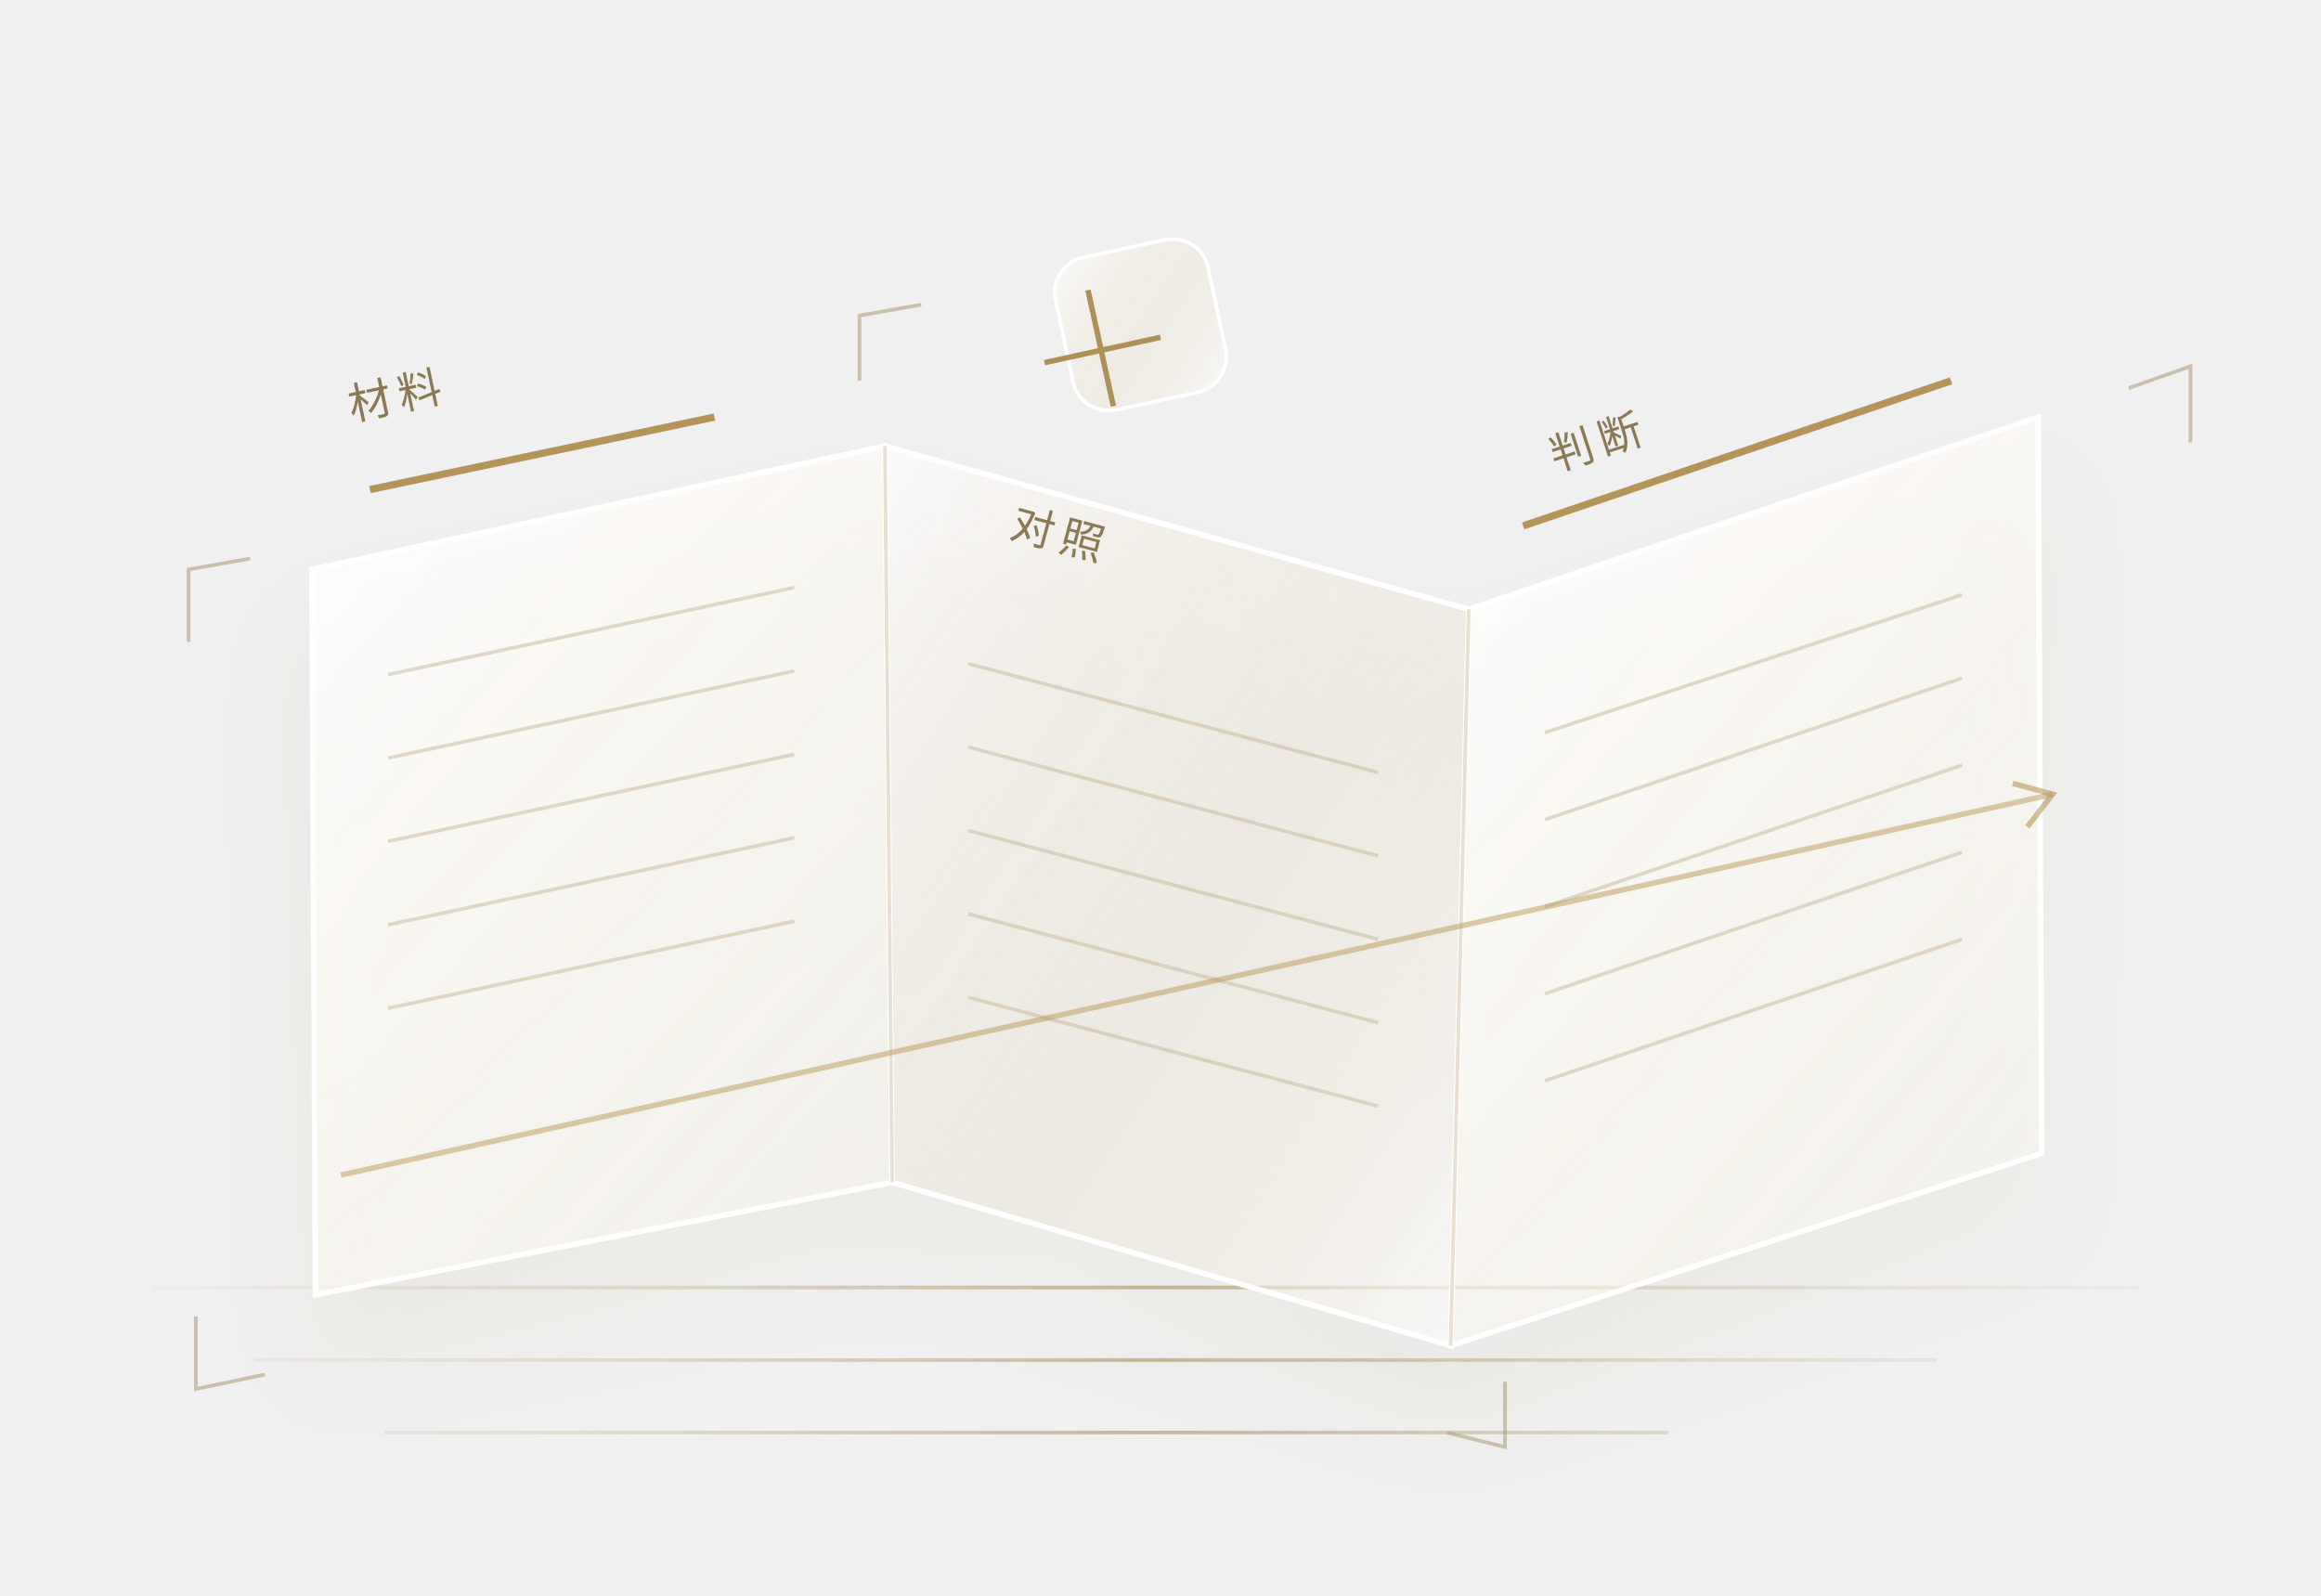
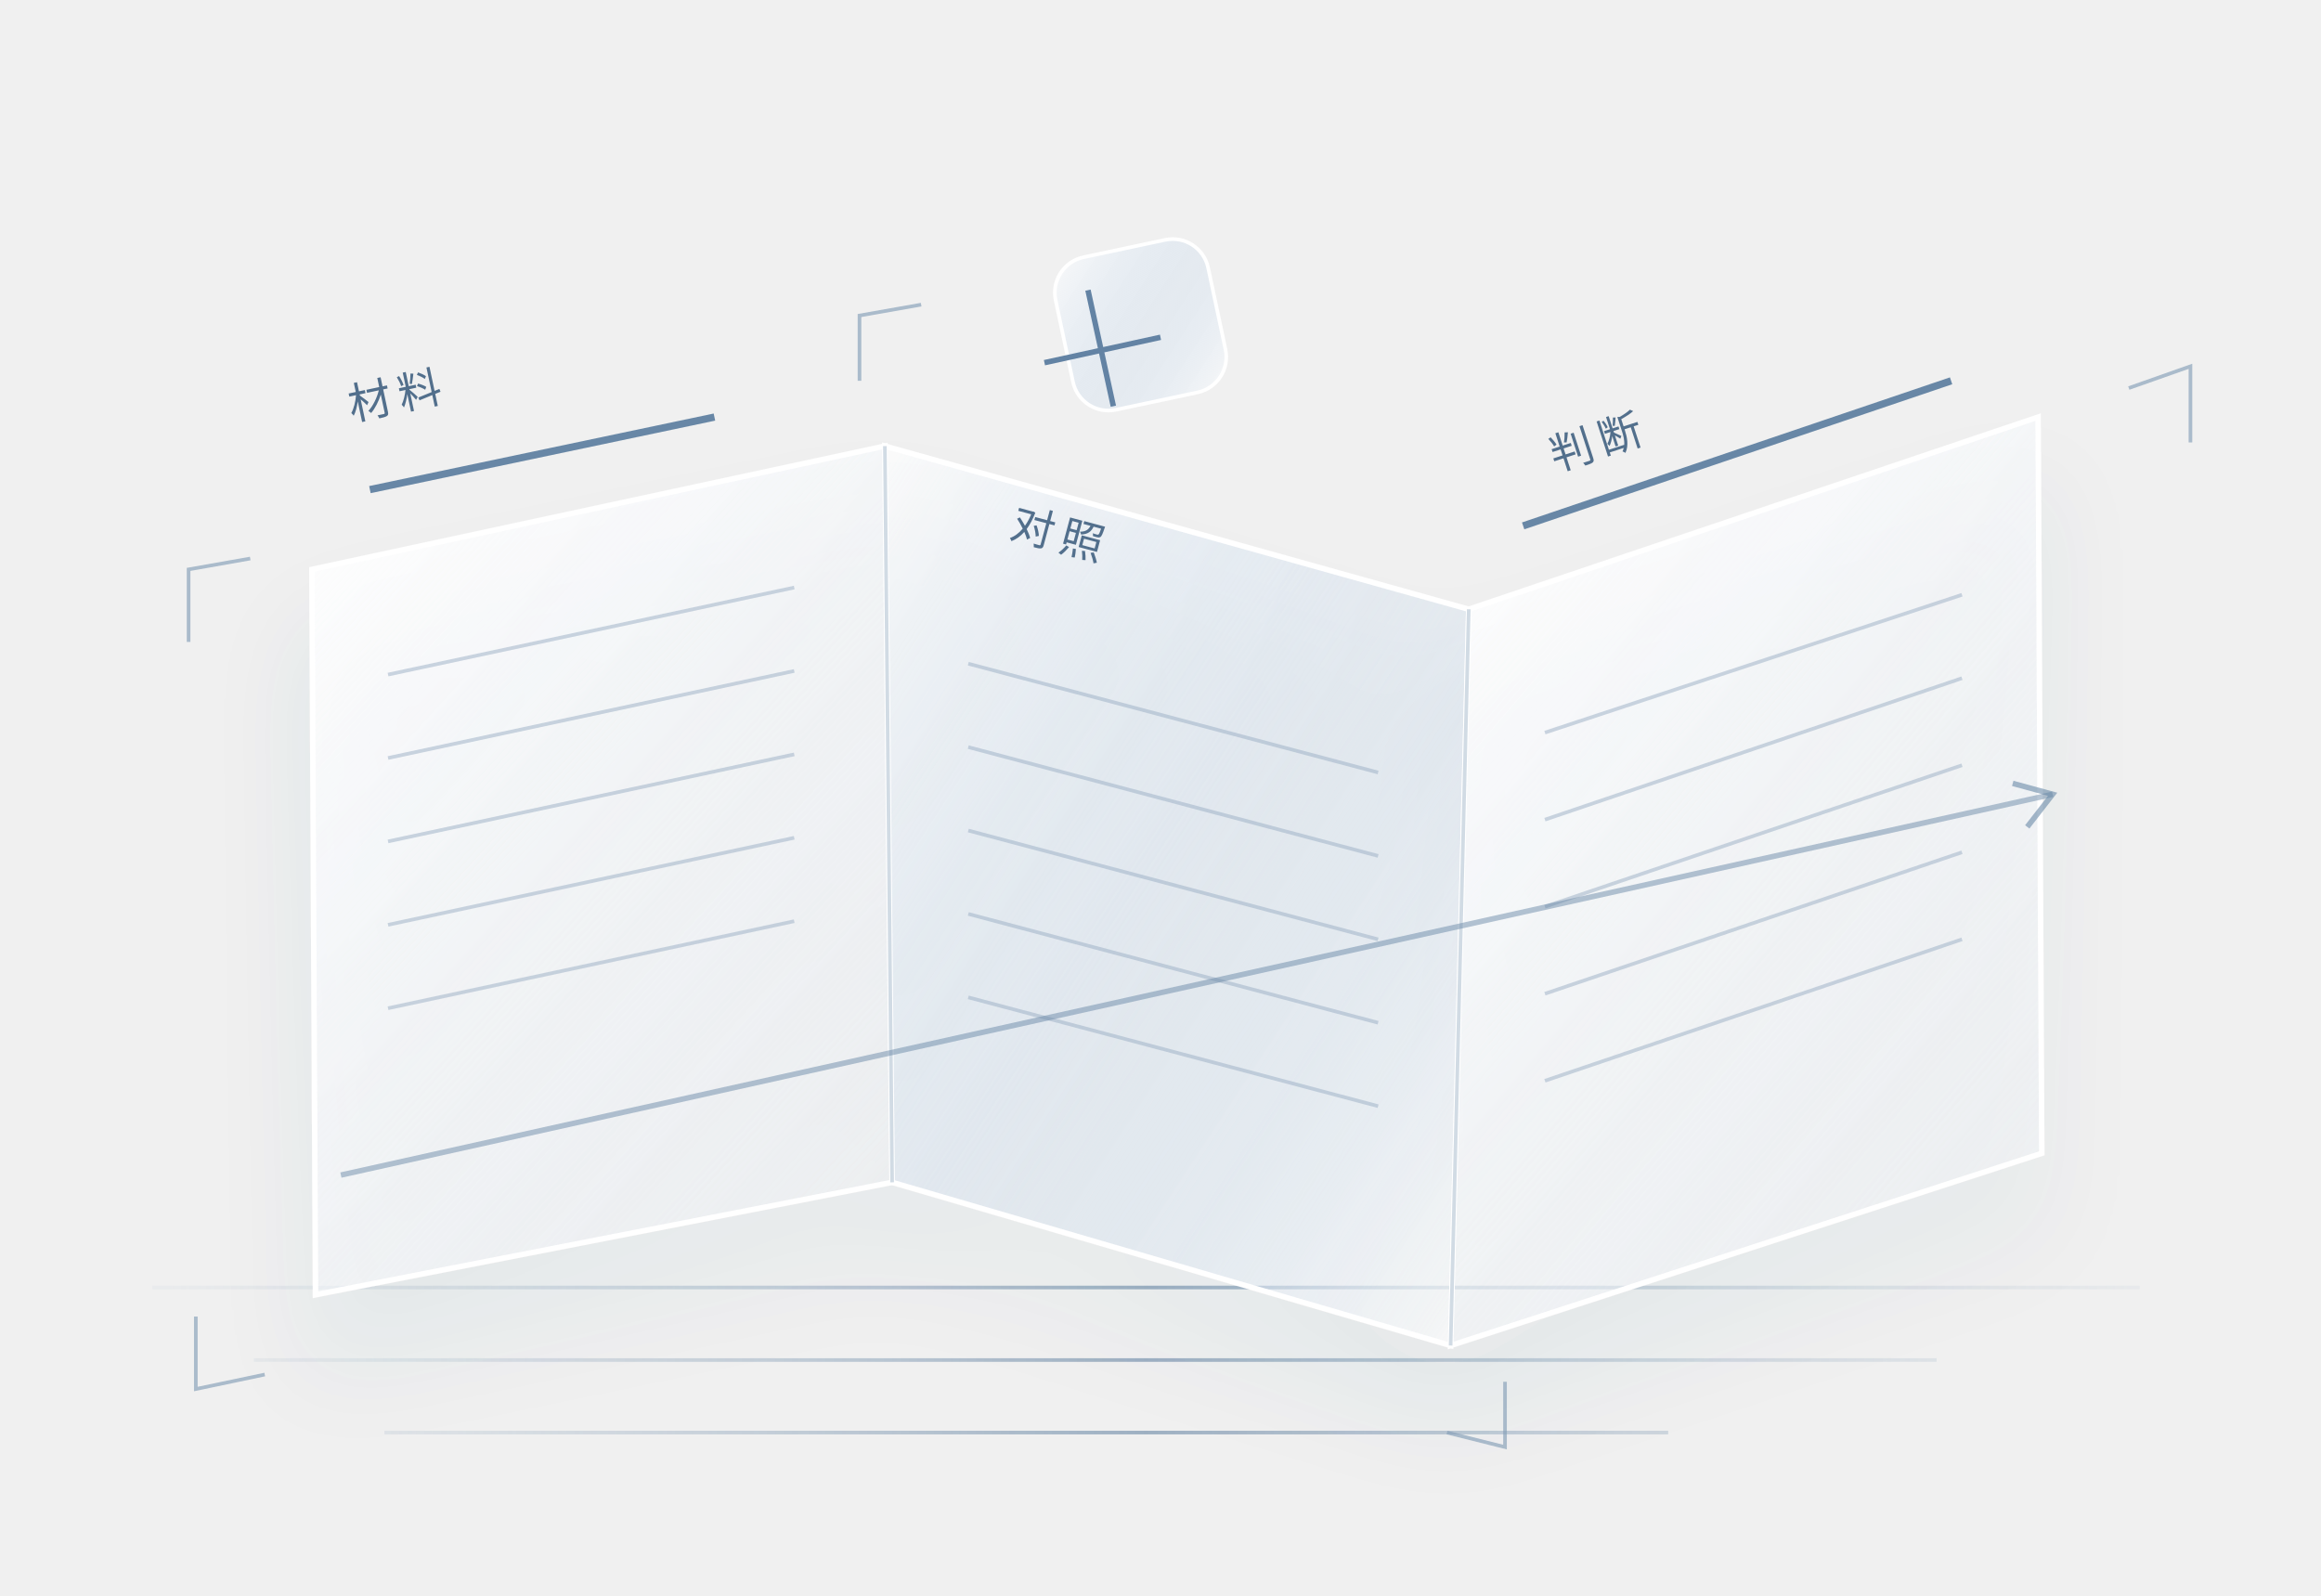
<svg xmlns="http://www.w3.org/2000/svg" viewBox="0 0 640 440" fill="none">
  <defs>
    <linearGradient id="paper" x1=".1" y1="0" x2=".85" y2="1">
      <stop stop-color="#ffffff" stop-opacity=".92" />
-       <stop offset="1" stop-color="#fff9e8" stop-opacity=".25" />
+       <stop offset="1" stop-color="#edf3fa" stop-opacity=".25" />
    </linearGradient>
    <linearGradient id="glass" x1="0" y1="0" x2="1" y2="1">
      <stop stop-color="#ffffff" stop-opacity=".7" />
-       <stop offset=".55" stop-color="#ebdfc6" stop-opacity=".25" />
+       <stop offset=".55" stop-color="#c2d8ef" stop-opacity=".25" />
      <stop offset="1" stop-color="#ffffff" stop-opacity=".64" />
    </linearGradient>
    <linearGradient id="edge">
-       <stop stop-color="#d3c4a4" stop-opacity=".1" />
-       <stop offset=".5" stop-color="#a28b58" stop-opacity=".56" />
-       <stop offset="1" stop-color="#d3c4a4" stop-opacity=".13" />
+       <stop stop-color="#aabccd" stop-opacity=".1" />
+       <stop offset=".5" stop-color="#5c7d9e" stop-opacity=".56" />
+       <stop offset="1" stop-color="#aabccd" stop-opacity=".13" />
    </linearGradient>
    <filter id="shadow" x="-30%" y="-30%" width="160%" height="190%">
-       <feDropShadow dx="0" dy="20" stdDeviation="13" flood-color="#716444" flood-opacity=".1" />
+       <feDropShadow dx="0" dy="20" stdDeviation="13" flood-color="#345a81" flood-opacity=".1" />
    </filter>
  </defs>
  <path d="M42 355h548M70 375h464M106 395h354" stroke="url(#edge)" />
  <g filter="url(#shadow)">
-     <path d="m86 157 158-34 2 203-159 31Z" fill="url(#paper)" stroke="#fff" stroke-width="1.5" />
-     <path d="m244 123 161 45-5 203-154-45Z" fill="url(#glass)" stroke="#fff" stroke-width="1.5" />
-     <path d="m405 168 157-53 1 203-163 53Z" fill="url(#paper)" stroke="#fff" stroke-width="1.5" />
+     <path d="m86 157 158-34 2 203-159 31Z" fill="url(#paper)" stroke="#ffffff" stroke-width="1.5" />
+     <path d="m244 123 161 45-5 203-154-45Z" fill="url(#glass)" stroke="#ffffff" stroke-width="1.5" />
+     <path d="m405 168 157-53 1 203-163 53Z" fill="url(#paper)" stroke="#ffffff" stroke-width="1.5" />
  </g>
-   <path d="m244 123 2 203m159-158-5 203" stroke="#b9a477" stroke-opacity=".35" />
-   <g stroke="#c6b998" stroke-opacity=".5">
+   <path d="m244 123 2 203m159-158-5 203" stroke="#7d98b3" stroke-opacity=".35" />
+   <g stroke="#9aafc4" stroke-opacity=".5">
    <path d="m107 186 112-24m-112 47 112-24m-112 47 112-24m-112 47 112-24m-112 47 112-24" />
    <path d="m267 183 113 30m-113-7 113 30m-113-7 113 30m-113-7 113 30m-113-7 113 30" />
    <path d="m426 202 115-38m-115 62 115-39m-115 63 115-39m-115 63 115-39m-115 63 115-39" />
  </g>
-   <path d="m102 135 95-20m223 30 118-40" stroke="#b59459" stroke-width="2" />
-   <path d="m69 154-17 3v20m185-72v-18l17-3m333 23 17-6v21m-189 259v18l-16-4m-326-16-19 4v-20" stroke="#b5a887" stroke-opacity=".65" />
-   <g font-family="system-ui,sans-serif" font-size="12" fill="#8a7954" letter-spacing="2">
+   <path d="m102 135 95-20m223 30 118-40" stroke="#6887a6" stroke-width="2" />
+   <path d="m69 154-17 3v20m185-72v-18l17-3m333 23 17-6v21m-189 259v18l-16-4m-326-16-19 4v-20" stroke="#859eb7" stroke-opacity=".65" />
+   <g font-family="system-ui,sans-serif" font-size="12" fill="#526f8c" letter-spacing="2">
    <text x="97" y="116" transform="rotate(-12 97 116)">材料</text>
    <text x="278" y="148" transform="rotate(15 278 148)">对照</text>
    <text x="429" y="130" transform="rotate(-18 429 130)">判断</text>
  </g>
-   <rect x="289" y="73" width="43" height="43" rx="10" fill="url(#glass)" stroke="#fff" transform="rotate(-12 289 73)" />
-   <path d="m300 80 7 32m-19-12 32-7" stroke="#ae9159" stroke-width="1.5" />
-   <path d="m94 324 472-105" stroke="#b79555" stroke-opacity=".48" stroke-width="1.5" />
-   <path d="m555 216 11 3-7 9" stroke="#b79555" stroke-opacity=".58" stroke-width="1.5" />
+   <rect x="289" y="73" width="43" height="43" rx="10" fill="url(#glass)" stroke="#ffffff" transform="rotate(-12 289 73)" />
+   <path d="m300 80 7 32m-19-12 32-7" stroke="#6383a4" stroke-width="1.5" />
+   <path d="m94 324 472-105" stroke="#6786a5" stroke-opacity=".48" stroke-width="1.5" />
+   <path d="m555 216 11 3-7 9" stroke="#6786a5" stroke-opacity=".58" stroke-width="1.5" />
</svg>
